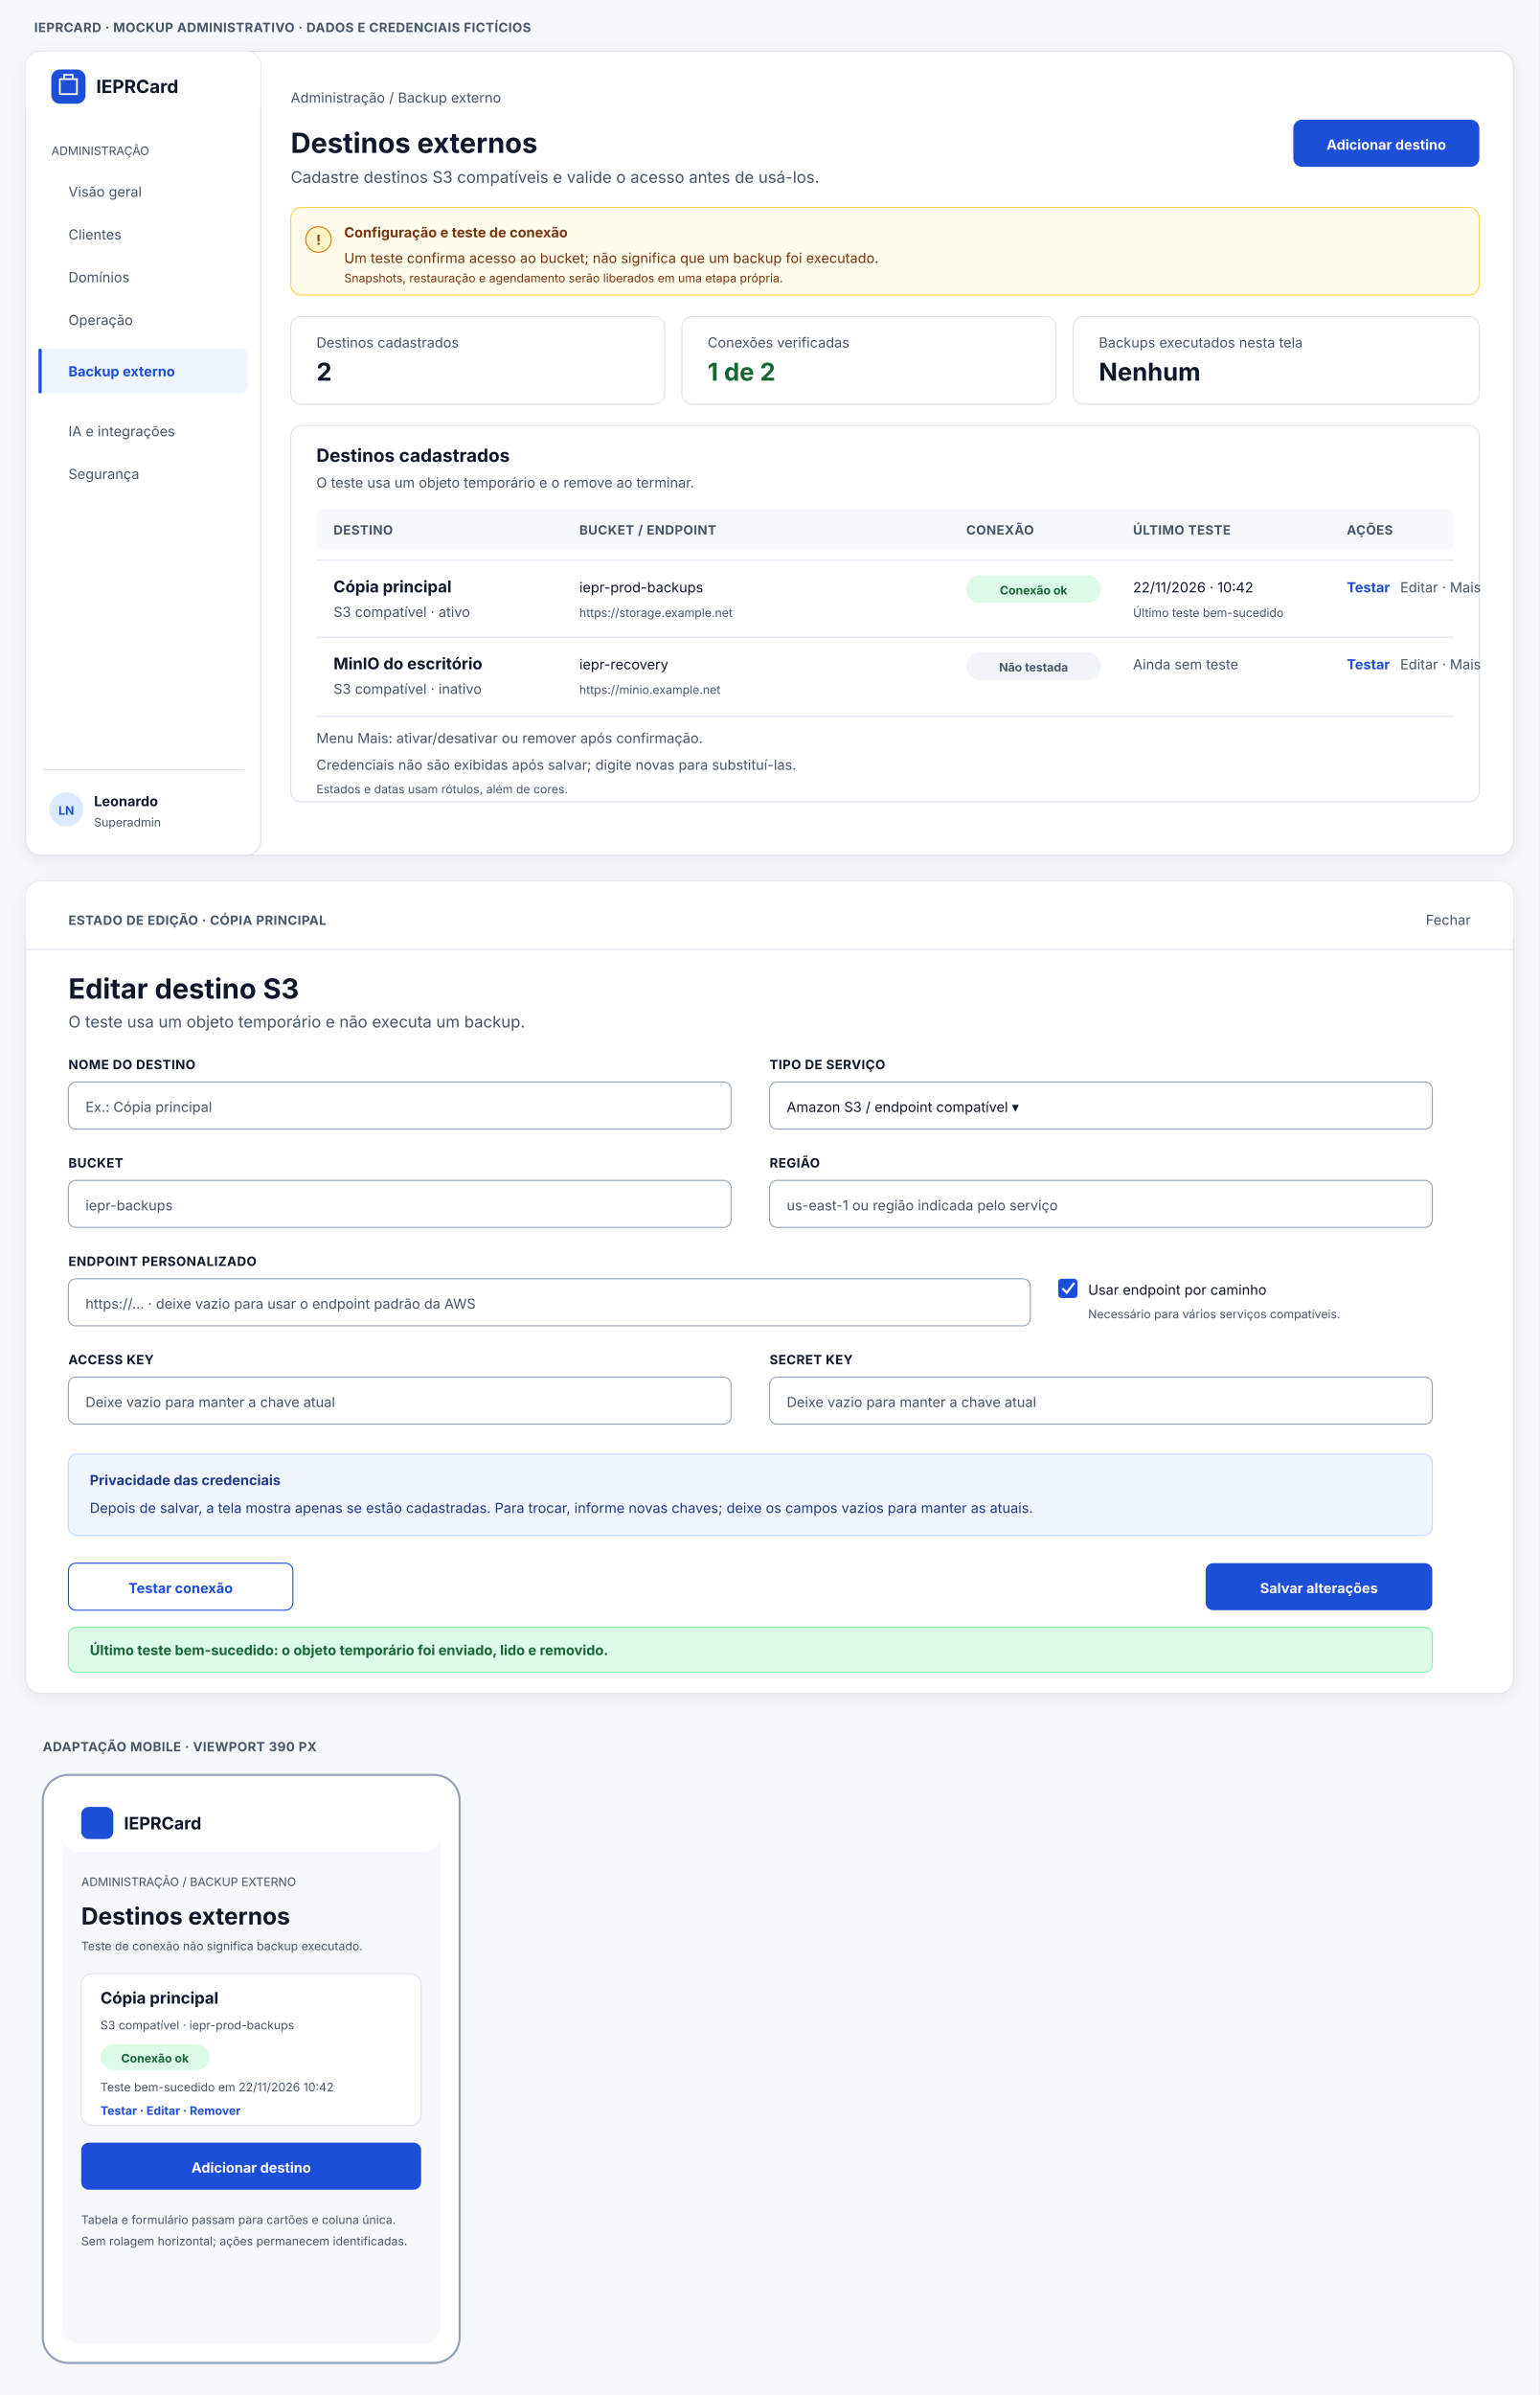
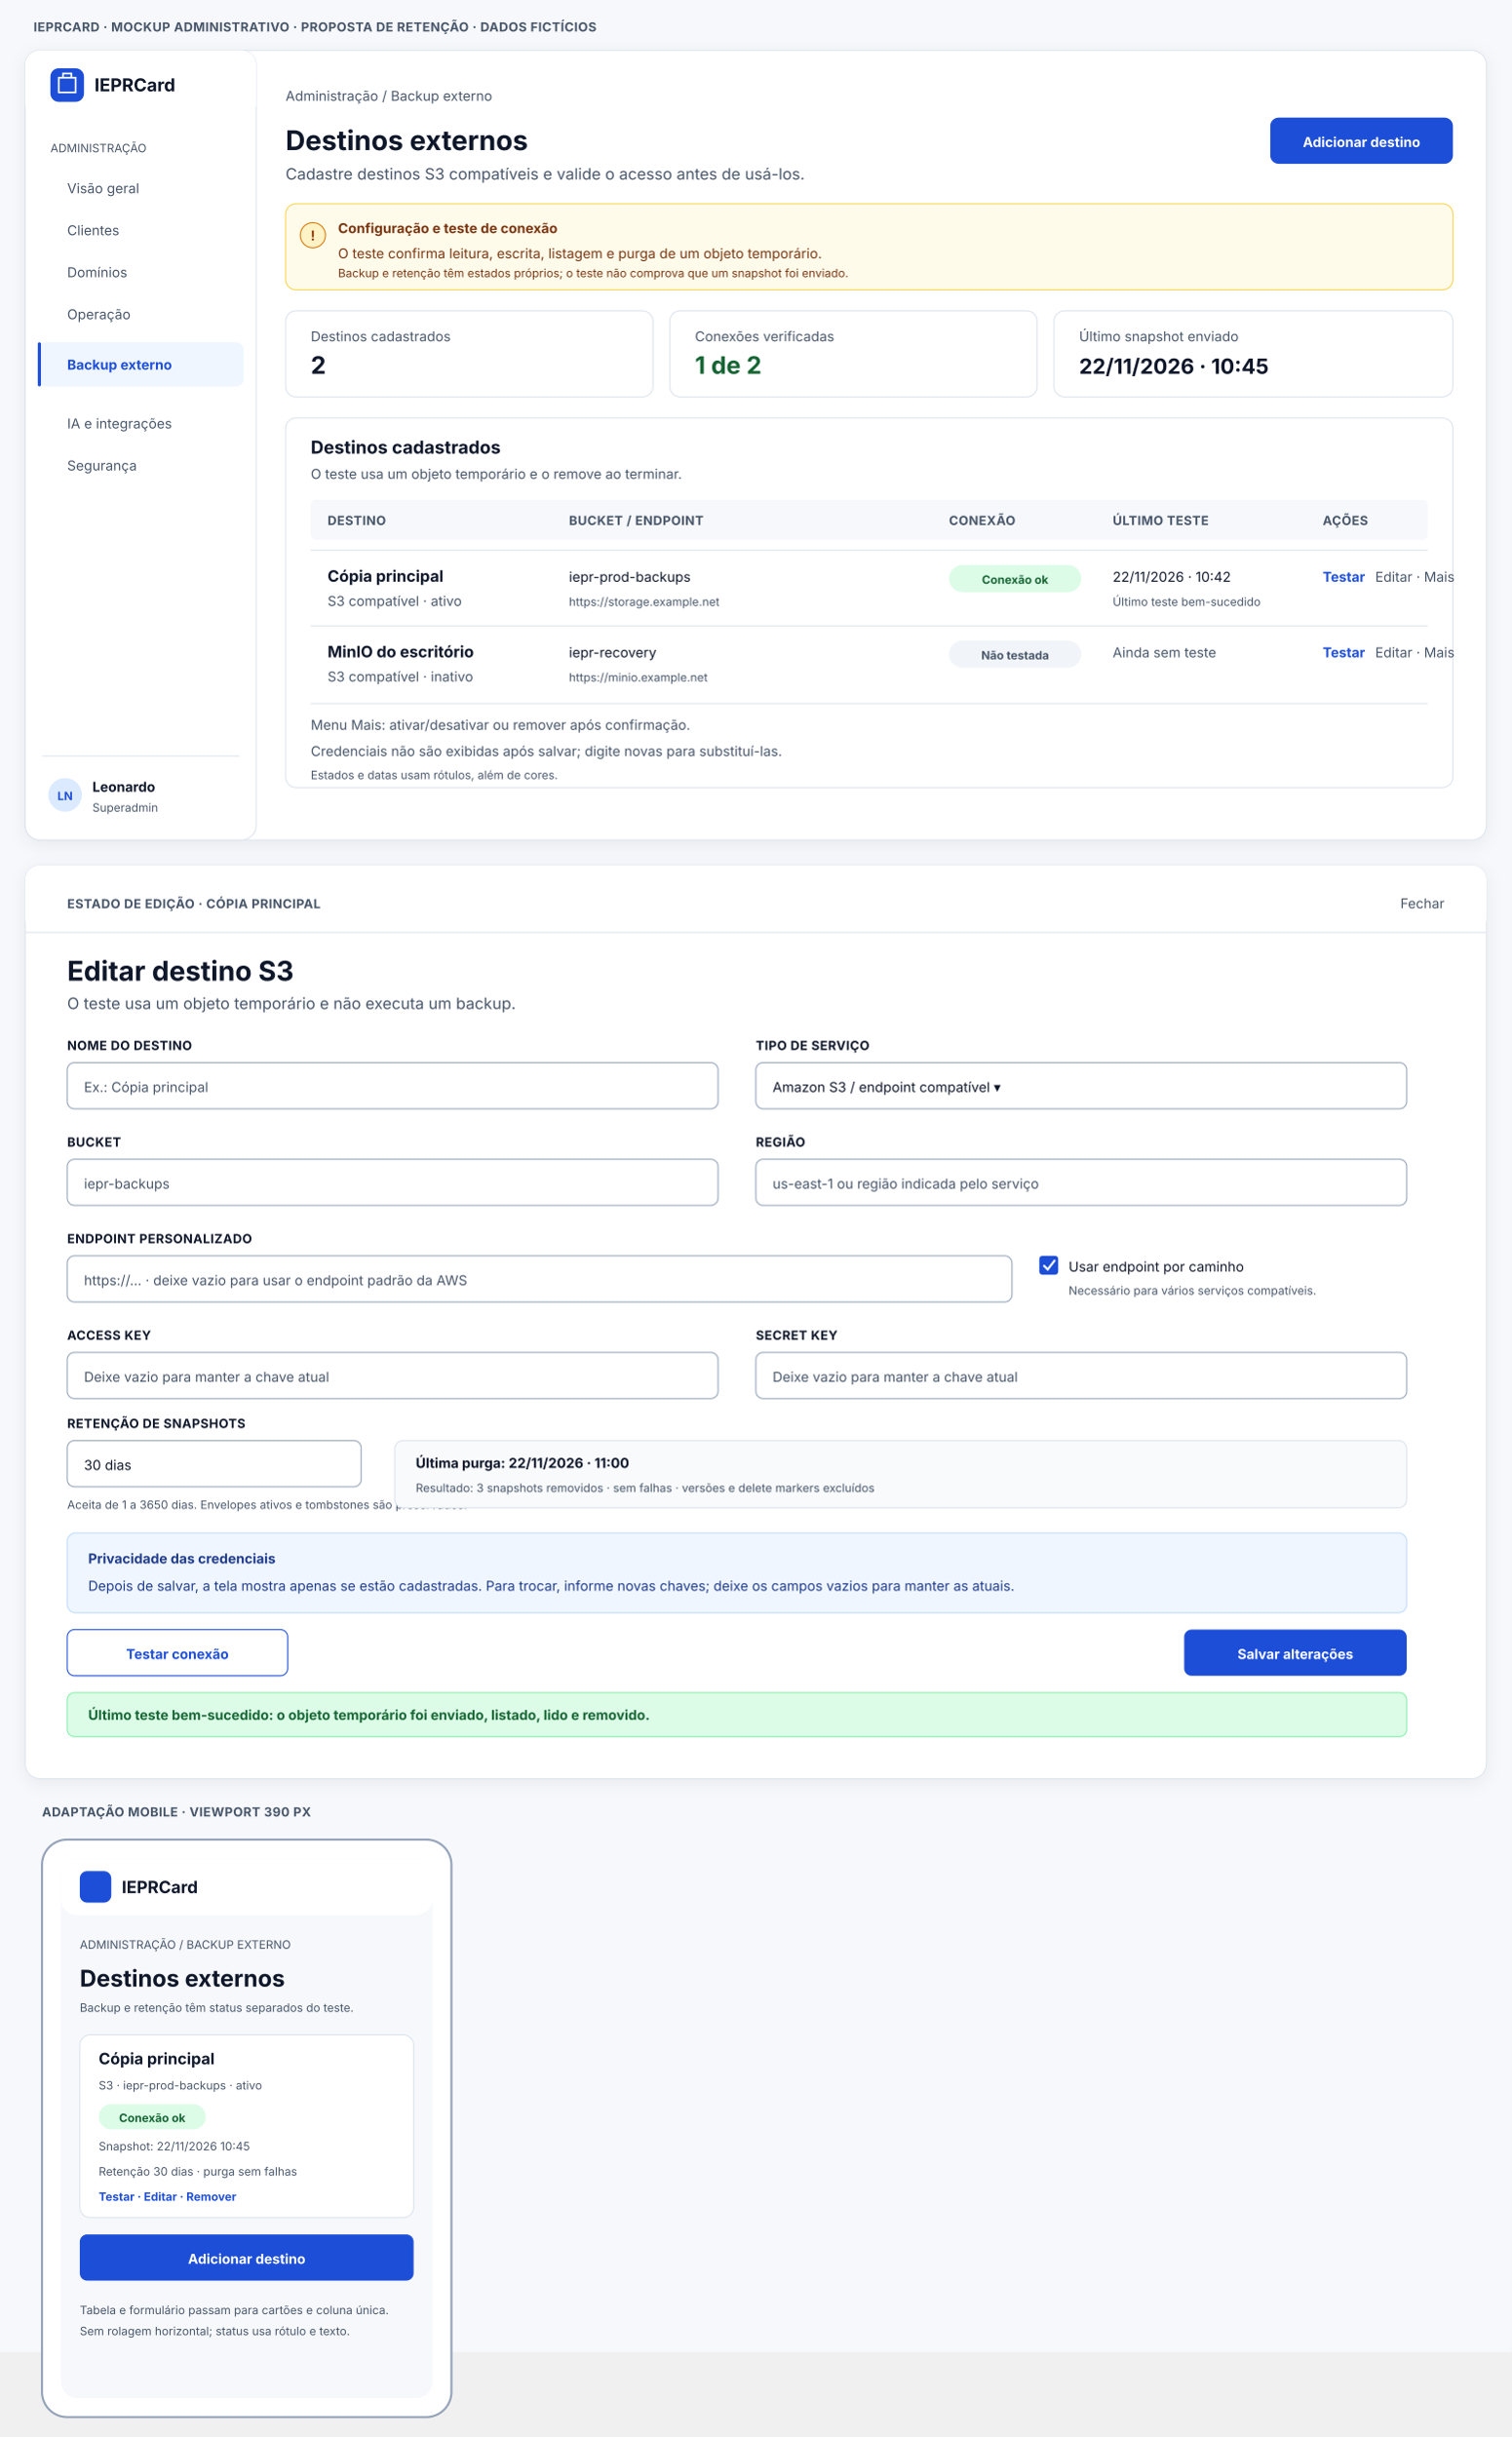
- <svg xmlns="http://www.w3.org/2000/svg" width="1440" height="2240" viewBox="0 0 1440 2240" role="img" aria-labelledby="title description">
+ <svg xmlns="http://www.w3.org/2000/svg" width="1440" height="2320" viewBox="0 0 1440 2320" role="img" aria-labelledby="title description">
  <defs>
    <filter id="shadow" x="-10%" y="-10%" width="120%" height="130%">
      <feDropShadow dx="0" dy="4" stdDeviation="8" flood-color="#0F172A" flood-opacity="0.06" />
    </filter>
    <style>
      text { font-family: Inter, system-ui, "Segoe UI", sans-serif; }
      .muted { fill: #475569; }
      .small { font-size: 13px; }
      .tiny { font-size: 11px; }
      .body { font-size: 15px; }
      .label { font-size: 12px; font-weight: 700; letter-spacing: .35px; }
      .title { font-size: 26px; font-weight: 700; fill: #0F172A; }
      .panel { fill: #FFFFFF; stroke: #DCE3EC; }
      .field { fill: #FFFFFF; stroke: #94A3B8; }
      .separator { stroke: #DCE3EC; }
    </style>
  </defs>
  <rect width="1440" height="2240" fill="#F6F8FB" />
-   <text x="32" y="30" class="label muted">IEPRCARD · MOCKUP ADMINISTRATIVO · DADOS E CREDENCIAIS FICTÍCIOS</text>
+   <text x="32" y="30" class="label muted">IEPRCARD · MOCKUP ADMINISTRATIVO · PROPOSTA DE RETENÇÃO · DADOS FICTÍCIOS</text>
  <rect x="24" y="48" width="1392" height="752" rx="14" class="panel" filter="url(#shadow)" />
  <rect x="24" y="48" width="220" height="752" rx="14" fill="#FFFFFF" stroke="#DCE3EC" />
  <rect x="24" y="48" width="220" height="64" rx="14" fill="#FFFFFF" />
  <rect x="48" y="65" width="32" height="32" rx="8" fill="#1D4ED8" />
  <path d="M56 74h16v14H56zM60 70h8v4h-8z" fill="none" stroke="#FFFFFF" stroke-width="1.6" />
  <text x="90" y="87" font-size="17" font-weight="700" fill="#0F172A">IEPRCard</text>
  <text x="48" y="145" class="tiny muted">ADMINISTRAÇÃO</text>
  <text x="64" y="184" class="small muted">Visão geral</text>
  <text x="64" y="224" class="small muted">Clientes</text>
  <text x="64" y="264" class="small muted">Domínios</text>
  <text x="64" y="304" class="small muted">Operação</text>
  <rect x="36" y="326" width="196" height="42" rx="7" fill="#EFF6FF" />
  <rect x="36" y="326" width="3" height="42" rx="1.5" fill="#1D4ED8" />
  <text x="64" y="352" class="small" font-weight="700" fill="#1D4ED8">Backup externo</text>
  <text x="64" y="408" class="small muted">IA e integrações</text>
  <text x="64" y="448" class="small muted">Segurança</text>
  <path d="M40 720h188" class="separator" />
  <circle cx="62" cy="757" r="16" fill="#DBEAFE" />
  <text x="62" y="762" text-anchor="middle" class="tiny" font-weight="700" fill="#1D4ED8">LN</text>
  <text x="88" y="754" class="small" font-weight="700" fill="#0F172A">Leonardo</text>
  <text x="88" y="773" class="tiny muted">Superadmin</text>
  <text x="272" y="96" class="small muted">Administração  /  Backup externo</text>
  <text x="272" y="143" class="title">Destinos externos</text>
  <text x="272" y="171" class="body muted">Cadastre destinos S3 compatíveis e valide o acesso antes de usá-los.</text>
  <rect x="1210" y="112" width="174" height="44" rx="8" fill="#1D4ED8" />
  <text x="1297" y="140" text-anchor="middle" class="small" font-weight="700" fill="#FFFFFF">Adicionar destino</text>
  <rect x="272" y="194" width="1112" height="82" rx="10" fill="#FFFBEB" stroke="#FCD34D" />
  <circle cx="298" cy="224" r="12" fill="#FEF3C7" stroke="#D97706" />
  <text x="298" y="229" text-anchor="middle" class="small" font-weight="700" fill="#92400E">!</text>
  <text x="322" y="222" class="small" font-weight="700" fill="#78350F">Configuração e teste de conexão</text>
-   <text x="322" y="246" class="small" fill="#78350F">Um teste confirma acesso ao bucket; não significa que um backup foi executado.</text>
-   <text x="322" y="264" class="tiny" fill="#78350F">Snapshots, restauração e agendamento serão liberados em uma etapa própria.</text>
+   <text x="322" y="246" class="small" fill="#78350F">O teste confirma leitura, escrita, listagem e purga de um objeto temporário.</text>
+   <text x="322" y="264" class="tiny" fill="#78350F">Backup e retenção têm estados próprios; o teste não comprova que um snapshot foi enviado.</text>
  <rect x="272" y="296" width="350" height="82" rx="10" class="panel" />
  <text x="296" y="325" class="small muted">Destinos cadastrados</text>
  <text x="296" y="356" font-size="23" font-weight="700" fill="#0F172A">2</text>
  <rect x="638" y="296" width="350" height="82" rx="10" class="panel" />
  <text x="662" y="325" class="small muted">Conexões verificadas</text>
  <text x="662" y="356" font-size="23" font-weight="700" fill="#166534">1 de 2</text>
  <rect x="1004" y="296" width="380" height="82" rx="10" class="panel" />
-   <text x="1028" y="325" class="small muted">Backups executados nesta tela</text>
-   <text x="1028" y="356" font-size="23" font-weight="700" fill="#0F172A">Nenhum</text>
+   <text x="1028" y="325" class="small muted">Último snapshot enviado</text>
+   <text x="1028" y="356" font-size="20" font-weight="700" fill="#0F172A">22/11/2026 · 10:45</text>
  <rect x="272" y="398" width="1112" height="352" rx="10" class="panel" />
  <text x="296" y="432" font-size="17" font-weight="700" fill="#0F172A">Destinos cadastrados</text>
  <text x="296" y="456" class="small muted">O teste usa um objeto temporário e o remove ao terminar.</text>
  <rect x="296" y="476" width="1064" height="38" rx="5" fill="#F6F8FB" />
  <text x="312" y="500" class="label muted">DESTINO</text>
  <text x="542" y="500" class="label muted">BUCKET / ENDPOINT</text>
  <text x="904" y="500" class="label muted">CONEXÃO</text>
  <text x="1060" y="500" class="label muted">ÚLTIMO TESTE</text>
  <text x="1260" y="500" class="label muted">AÇÕES</text>
  <path d="M296 524h1064" class="separator" />
  <text x="312" y="554" class="body" font-weight="700" fill="#0F172A">Cópia principal</text>
  <text x="312" y="577" class="small muted">S3 compatível · ativo</text>
  <text x="542" y="554" class="small" fill="#0F172A">iepr-prod-backups</text>
  <text x="542" y="577" class="tiny muted">https://storage.example.net</text>
  <rect x="904" y="538" width="126" height="26" rx="13" fill="#DCFCE7" />
  <text x="967" y="556" text-anchor="middle" class="tiny" font-weight="700" fill="#166534">Conexão ok</text>
  <text x="1060" y="554" class="small" fill="#0F172A">22/11/2026 · 10:42</text>
  <text x="1060" y="577" class="tiny muted">Último teste bem-sucedido</text>
  <text x="1260" y="554" class="small" font-weight="700" fill="#1D4ED8">Testar</text>
  <text x="1310" y="554" class="small muted">Editar · Mais</text>
  <path d="M296 596h1064" class="separator" />
  <text x="312" y="626" class="body" font-weight="700" fill="#0F172A">MinIO do escritório</text>
  <text x="312" y="649" class="small muted">S3 compatível · inativo</text>
  <text x="542" y="626" class="small" fill="#0F172A">iepr-recovery</text>
  <text x="542" y="649" class="tiny muted">https://minio.example.net</text>
  <rect x="904" y="610" width="126" height="26" rx="13" fill="#F1F5F9" />
  <text x="967" y="628" text-anchor="middle" class="tiny" font-weight="700" fill="#475569">Não testada</text>
  <text x="1060" y="626" class="small muted">Ainda sem teste</text>
  <text x="1260" y="626" class="small" font-weight="700" fill="#1D4ED8">Testar</text>
  <text x="1310" y="626" class="small muted">Editar · Mais</text>
  <path d="M296 670h1064" class="separator" />
  <text x="296" y="695" class="small muted">Menu Mais: ativar/desativar ou remover após confirmação.</text>
  <text x="296" y="720" class="small muted">Credenciais não são exibidas após salvar; digite novas para substituí-las.</text>
  <text x="296" y="742" class="tiny muted">Estados e datas usam rótulos, além de cores.</text>
-   <rect x="24" y="824" width="1392" height="760" rx="14" class="panel" filter="url(#shadow)" />
+   <rect x="24" y="824" width="1392" height="870" rx="14" class="panel" filter="url(#shadow)" />
  <rect x="24" y="824" width="1392" height="64" rx="14" fill="#FFFFFF" />
  <path d="M24 888h1392" class="separator" />
  <text x="64" y="865" class="label muted">ESTADO DE EDIÇÃO · CÓPIA PRINCIPAL</text>
  <text x="1376" y="865" text-anchor="end" class="small muted">Fechar</text>
  <text x="64" y="934" class="title">Editar destino S3</text>
  <text x="64" y="961" class="body muted">O teste usa um objeto temporário e não executa um backup.</text>
  <text x="64" y="1000" class="label" fill="#0F172A">NOME DO DESTINO</text>
  <rect x="64" y="1012" width="620" height="44" rx="7" class="field" />
  <text x="80" y="1040" class="small muted">Ex.: Cópia principal</text>
  <text x="720" y="1000" class="label" fill="#0F172A">TIPO DE SERVIÇO</text>
  <rect x="720" y="1012" width="620" height="44" rx="7" class="field" />
  <text x="736" y="1040" class="small" fill="#0F172A">Amazon S3 / endpoint compatível ▾</text>
  <text x="64" y="1092" class="label" fill="#0F172A">BUCKET</text>
  <rect x="64" y="1104" width="620" height="44" rx="7" class="field" />
  <text x="80" y="1132" class="small muted">iepr-backups</text>
  <text x="720" y="1092" class="label" fill="#0F172A">REGIÃO</text>
  <rect x="720" y="1104" width="620" height="44" rx="7" class="field" />
  <text x="736" y="1132" class="small muted">us-east-1 ou região indicada pelo serviço</text>
  <text x="64" y="1184" class="label" fill="#0F172A">ENDPOINT PERSONALIZADO</text>
  <rect x="64" y="1196" width="900" height="44" rx="7" class="field" />
  <text x="80" y="1224" class="small muted">https://... · deixe vazio para usar o endpoint padrão da AWS</text>
  <rect x="990" y="1196" width="18" height="18" rx="3" fill="#1D4ED8" />
  <path d="m994 1205 4 4 7-9" fill="none" stroke="#FFFFFF" stroke-width="2" />
  <text x="1018" y="1211" class="small" fill="#0F172A">Usar endpoint por caminho</text>
  <text x="1018" y="1233" class="tiny muted">Necessário para vários serviços compatíveis.</text>
  <text x="64" y="1276" class="label" fill="#0F172A">ACCESS KEY</text>
  <rect x="64" y="1288" width="620" height="44" rx="7" class="field" />
  <text x="80" y="1316" class="small muted">Deixe vazio para manter a chave atual</text>
  <text x="720" y="1276" class="label" fill="#0F172A">SECRET KEY</text>
  <rect x="720" y="1288" width="620" height="44" rx="7" class="field" />
  <text x="736" y="1316" class="small muted">Deixe vazio para manter a chave atual</text>
-   <rect x="64" y="1360" width="1276" height="76" rx="8" fill="#EFF6FF" stroke="#BFDBFE" />
-   <text x="84" y="1389" class="small" font-weight="700" fill="#1E3A8A">Privacidade das credenciais</text>
-   <text x="84" y="1415" class="small" fill="#1E3A8A">Depois de salvar, a tela mostra apenas se estão cadastradas. Para trocar, informe novas chaves; deixe os campos vazios para manter as atuais.</text>
-   <rect x="64" y="1462" width="210" height="44" rx="7" fill="#FFFFFF" stroke="#1D4ED8" />
-   <text x="169" y="1490" text-anchor="middle" class="small" font-weight="700" fill="#1D4ED8">Testar conexão</text>
-   <rect x="1128" y="1462" width="212" height="44" rx="7" fill="#1D4ED8" />
-   <text x="1234" y="1490" text-anchor="middle" class="small" font-weight="700" fill="#FFFFFF">Salvar alterações</text>
-   <rect x="64" y="1522" width="1276" height="42" rx="7" fill="#DCFCE7" stroke="#86EFAC" />
-   <text x="84" y="1548" class="small" font-weight="700" fill="#166534">Último teste bem-sucedido: o objeto temporário foi enviado, lido e removido.</text>
-   <text x="40" y="1638" class="label muted">ADAPTAÇÃO MOBILE · VIEWPORT 390 PX</text>
-   <rect x="40" y="1660" width="390" height="550" rx="24" fill="#FFFFFF" stroke="#94A3B8" stroke-width="2" />
-   <rect x="58" y="1678" width="354" height="514" rx="16" fill="#F6F8FB" />
-   <rect x="58" y="1678" width="354" height="54" rx="16" fill="#FFFFFF" />
-   <rect x="76" y="1690" width="30" height="30" rx="7" fill="#1D4ED8" />
-   <text x="116" y="1711" font-size="16" font-weight="700" fill="#0F172A">IEPRCard</text>
-   <text x="76" y="1764" class="tiny muted">ADMINISTRAÇÃO / BACKUP EXTERNO</text>
-   <text x="76" y="1800" font-size="22" font-weight="700" fill="#0F172A">Destinos externos</text>
-   <text x="76" y="1824" class="tiny muted">Teste de conexão não significa backup executado.</text>
-   <rect x="76" y="1846" width="318" height="142" rx="10" class="panel" />
-   <text x="94" y="1874" class="body" font-weight="700" fill="#0F172A">Cópia principal</text>
-   <text x="94" y="1898" class="tiny muted">S3 compatível · iepr-prod-backups</text>
-   <rect x="94" y="1912" width="102" height="24" rx="12" fill="#DCFCE7" />
-   <text x="145" y="1929" text-anchor="middle" class="tiny" font-weight="700" fill="#166534">Conexão ok</text>
-   <text x="94" y="1956" class="tiny muted">Teste bem-sucedido em 22/11/2026 10:42</text>
-   <text x="94" y="1978" class="tiny" font-weight="700" fill="#1D4ED8">Testar · Editar · Remover</text>
-   <rect x="76" y="2004" width="318" height="44" rx="7" fill="#1D4ED8" />
-   <text x="235" y="2032" text-anchor="middle" class="small" font-weight="700" fill="#FFFFFF">Adicionar destino</text>
-   <text x="76" y="2080" class="tiny muted">Tabela e formulário passam para cartões e coluna única.</text>
-   <text x="76" y="2100" class="tiny muted">Sem rolagem horizontal; ações permanecem identificadas.</text>
+   <text x="64" y="1360" class="label" fill="#0F172A">RETENÇÃO DE SNAPSHOTS</text>
+   <rect x="64" y="1372" width="280" height="44" rx="7" class="field" />
+   <text x="80" y="1400" class="small" fill="#0F172A">30 dias</text>
+   <text x="64" y="1437" class="tiny muted">Aceita de 1 a 3650 dias. Envelopes ativos e tombstones são preservados.</text>
+   <rect x="376" y="1372" width="964" height="64" rx="8" fill="#F8FAFC" stroke="#DCE3EC" />
+   <text x="396" y="1398" class="small" font-weight="700" fill="#0F172A">Última purga: 22/11/2026 · 11:00</text>
+   <text x="396" y="1421" class="tiny muted">Resultado: 3 snapshots removidos · sem falhas · versões e delete markers excluídos</text>
+   <rect x="64" y="1460" width="1276" height="76" rx="8" fill="#EFF6FF" stroke="#BFDBFE" />
+   <text x="84" y="1489" class="small" font-weight="700" fill="#1E3A8A">Privacidade das credenciais</text>
+   <text x="84" y="1515" class="small" fill="#1E3A8A">Depois de salvar, a tela mostra apenas se estão cadastradas. Para trocar, informe novas chaves; deixe os campos vazios para manter as atuais.</text>
+   <rect x="64" y="1552" width="210" height="44" rx="7" fill="#FFFFFF" stroke="#1D4ED8" />
+   <text x="169" y="1580" text-anchor="middle" class="small" font-weight="700" fill="#1D4ED8">Testar conexão</text>
+   <rect x="1128" y="1552" width="212" height="44" rx="7" fill="#1D4ED8" />
+   <text x="1234" y="1580" text-anchor="middle" class="small" font-weight="700" fill="#FFFFFF">Salvar alterações</text>
+   <rect x="64" y="1612" width="1276" height="42" rx="7" fill="#DCFCE7" stroke="#86EFAC" />
+   <text x="84" y="1638" class="small" font-weight="700" fill="#166534">Último teste bem-sucedido: o objeto temporário foi enviado, listado, lido e removido.</text>
+   <text x="40" y="1730" class="label muted">ADAPTAÇÃO MOBILE · VIEWPORT 390 PX</text>
+   <rect x="40" y="1752" width="390" height="550" rx="24" fill="#FFFFFF" stroke="#94A3B8" stroke-width="2" />
+   <rect x="58" y="1770" width="354" height="514" rx="16" fill="#F6F8FB" />
+   <rect x="58" y="1770" width="354" height="54" rx="16" fill="#FFFFFF" />
+   <rect x="76" y="1782" width="30" height="30" rx="7" fill="#1D4ED8" />
+   <text x="116" y="1803" font-size="16" font-weight="700" fill="#0F172A">IEPRCard</text>
+   <text x="76" y="1856" class="tiny muted">ADMINISTRAÇÃO / BACKUP EXTERNO</text>
+   <text x="76" y="1892" font-size="22" font-weight="700" fill="#0F172A">Destinos externos</text>
+   <text x="76" y="1916" class="tiny muted">Backup e retenção têm status separados do teste.</text>
+   <rect x="76" y="1938" width="318" height="174" rx="10" class="panel" />
+   <text x="94" y="1966" class="body" font-weight="700" fill="#0F172A">Cópia principal</text>
+   <text x="94" y="1990" class="tiny muted">S3 · iepr-prod-backups · ativo</text>
+   <rect x="94" y="2004" width="102" height="24" rx="12" fill="#DCFCE7" />
+   <text x="145" y="2021" text-anchor="middle" class="tiny" font-weight="700" fill="#166534">Conexão ok</text>
+   <text x="94" y="2048" class="tiny muted">Snapshot: 22/11/2026 10:45</text>
+   <text x="94" y="2072" class="tiny muted">Retenção 30 dias · purga sem falhas</text>
+   <text x="94" y="2096" class="tiny" font-weight="700" fill="#1D4ED8">Testar · Editar · Remover</text>
+   <rect x="76" y="2128" width="318" height="44" rx="7" fill="#1D4ED8" />
+   <text x="235" y="2156" text-anchor="middle" class="small" font-weight="700" fill="#FFFFFF">Adicionar destino</text>
+   <text x="76" y="2204" class="tiny muted">Tabela e formulário passam para cartões e coluna única.</text>
+   <text x="76" y="2224" class="tiny muted">Sem rolagem horizontal; status usa rótulo e texto.</text>
</svg>
